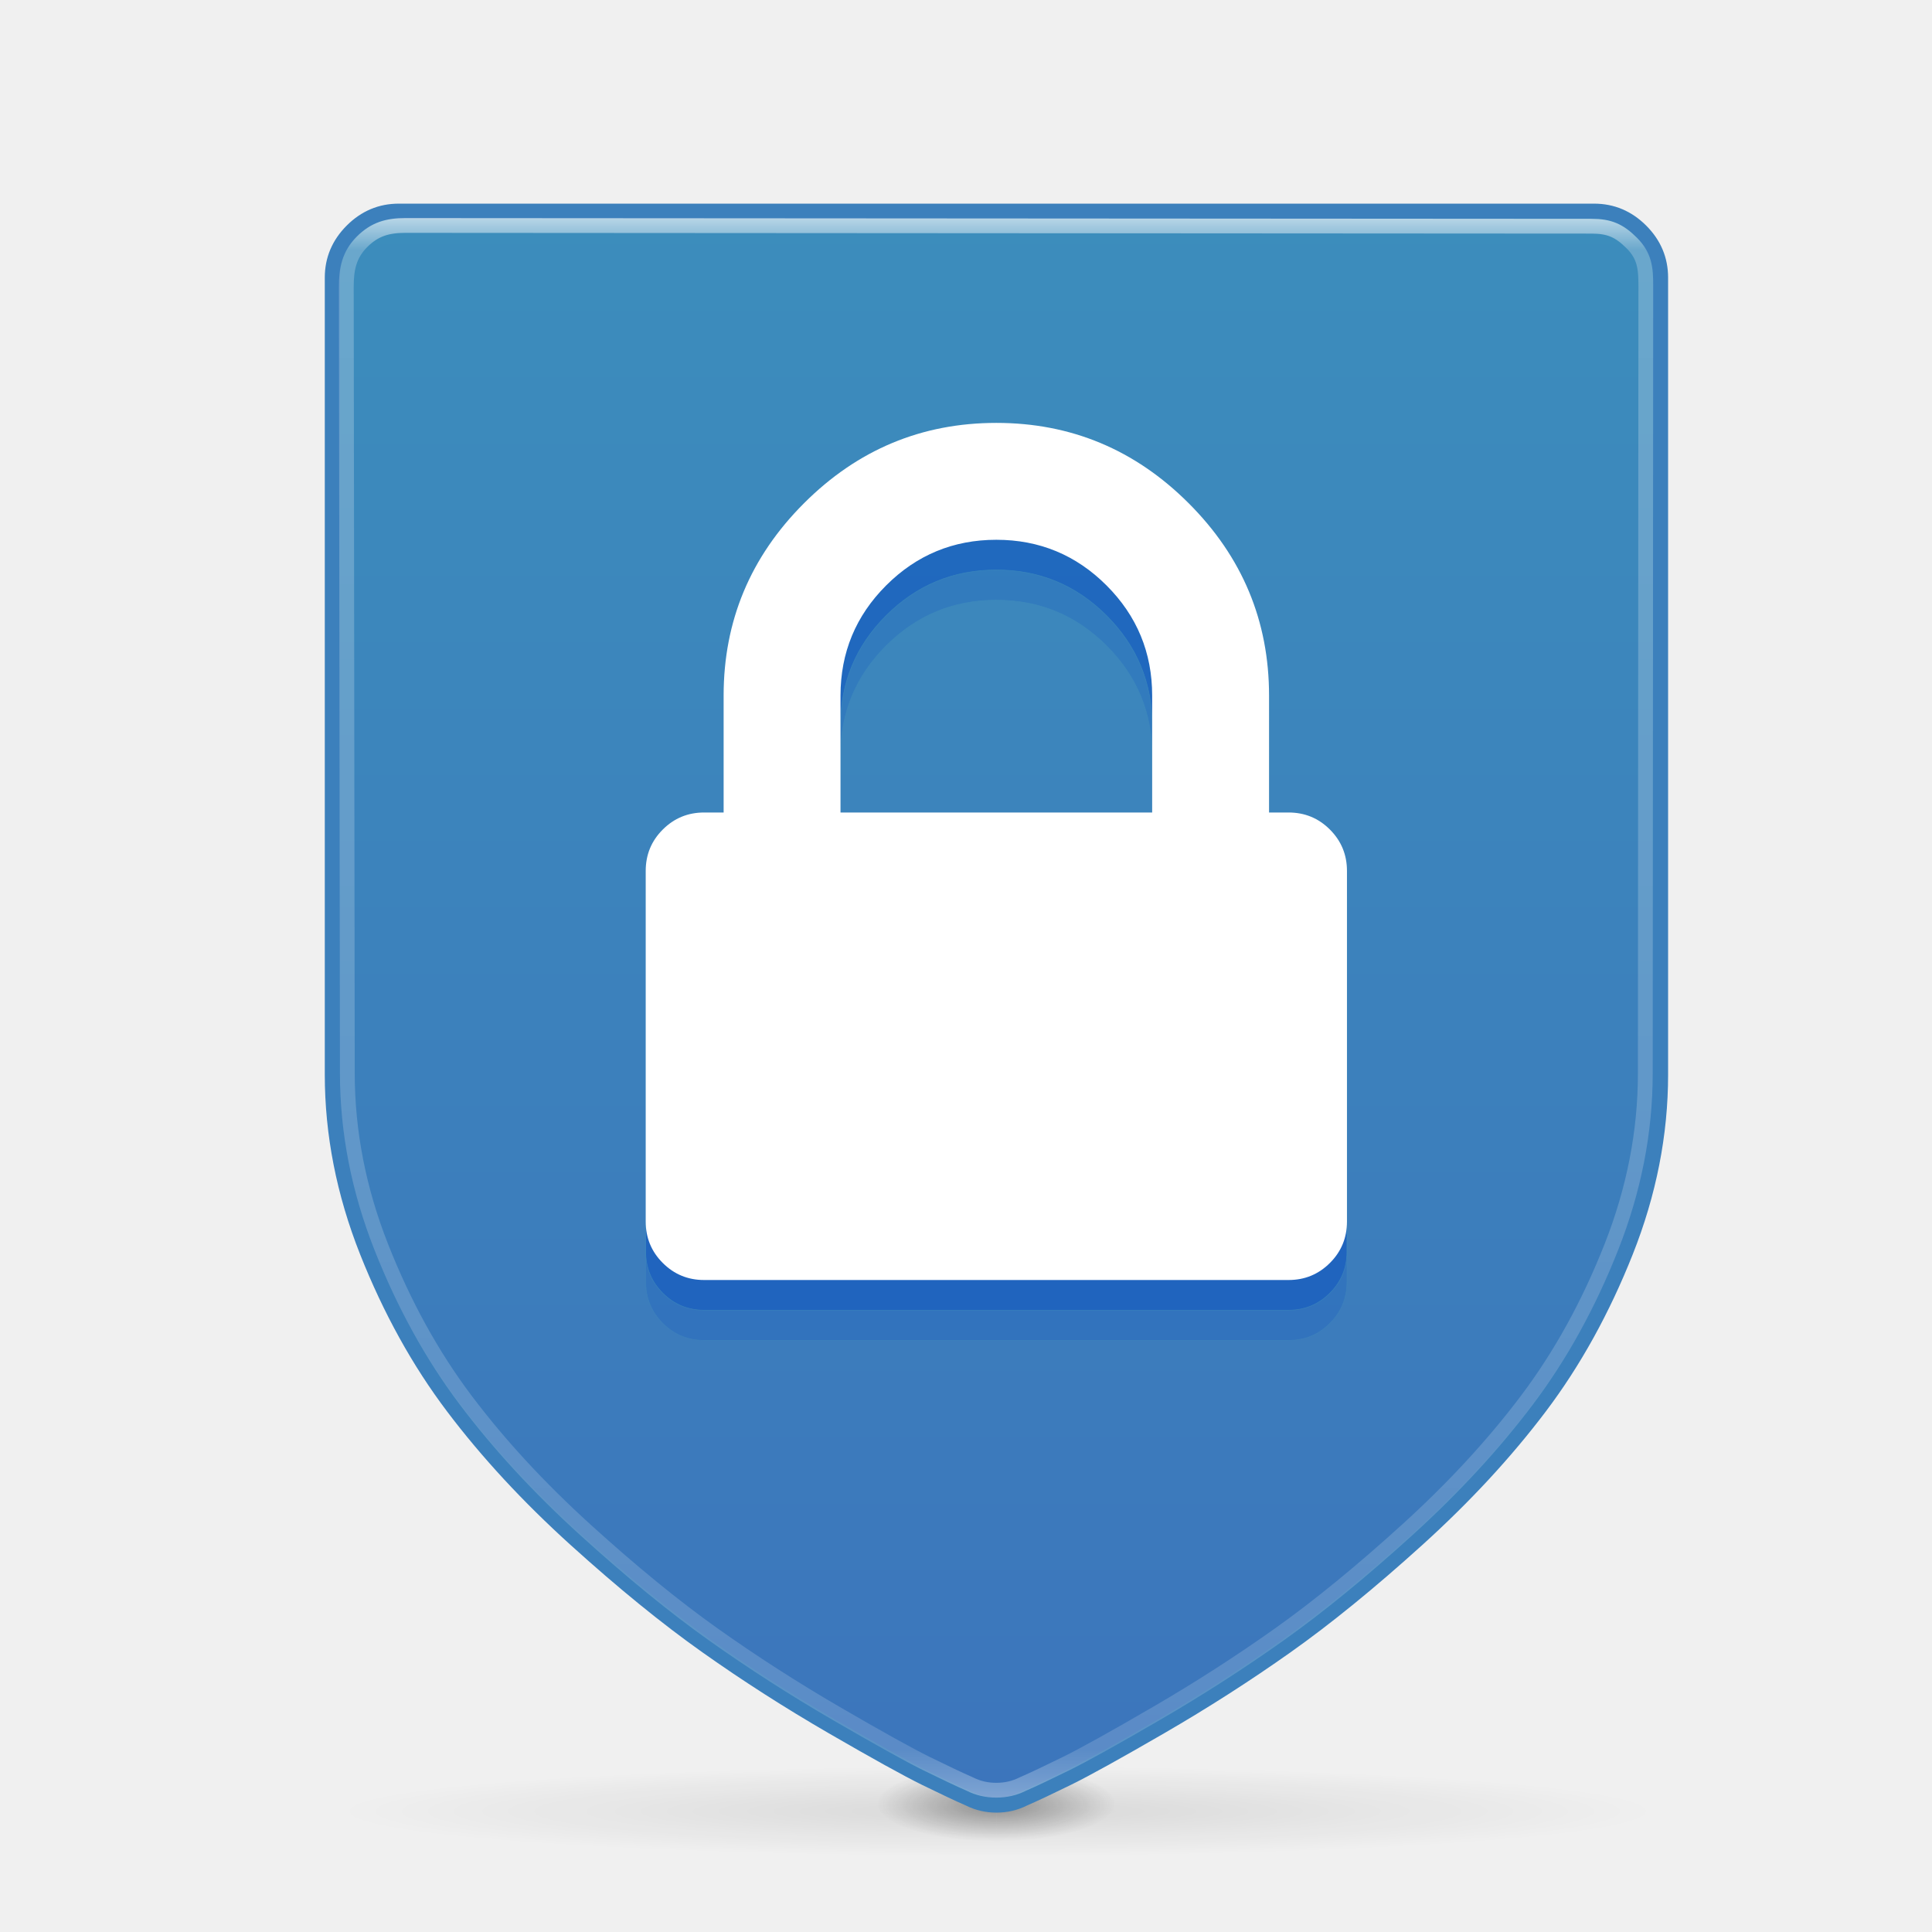
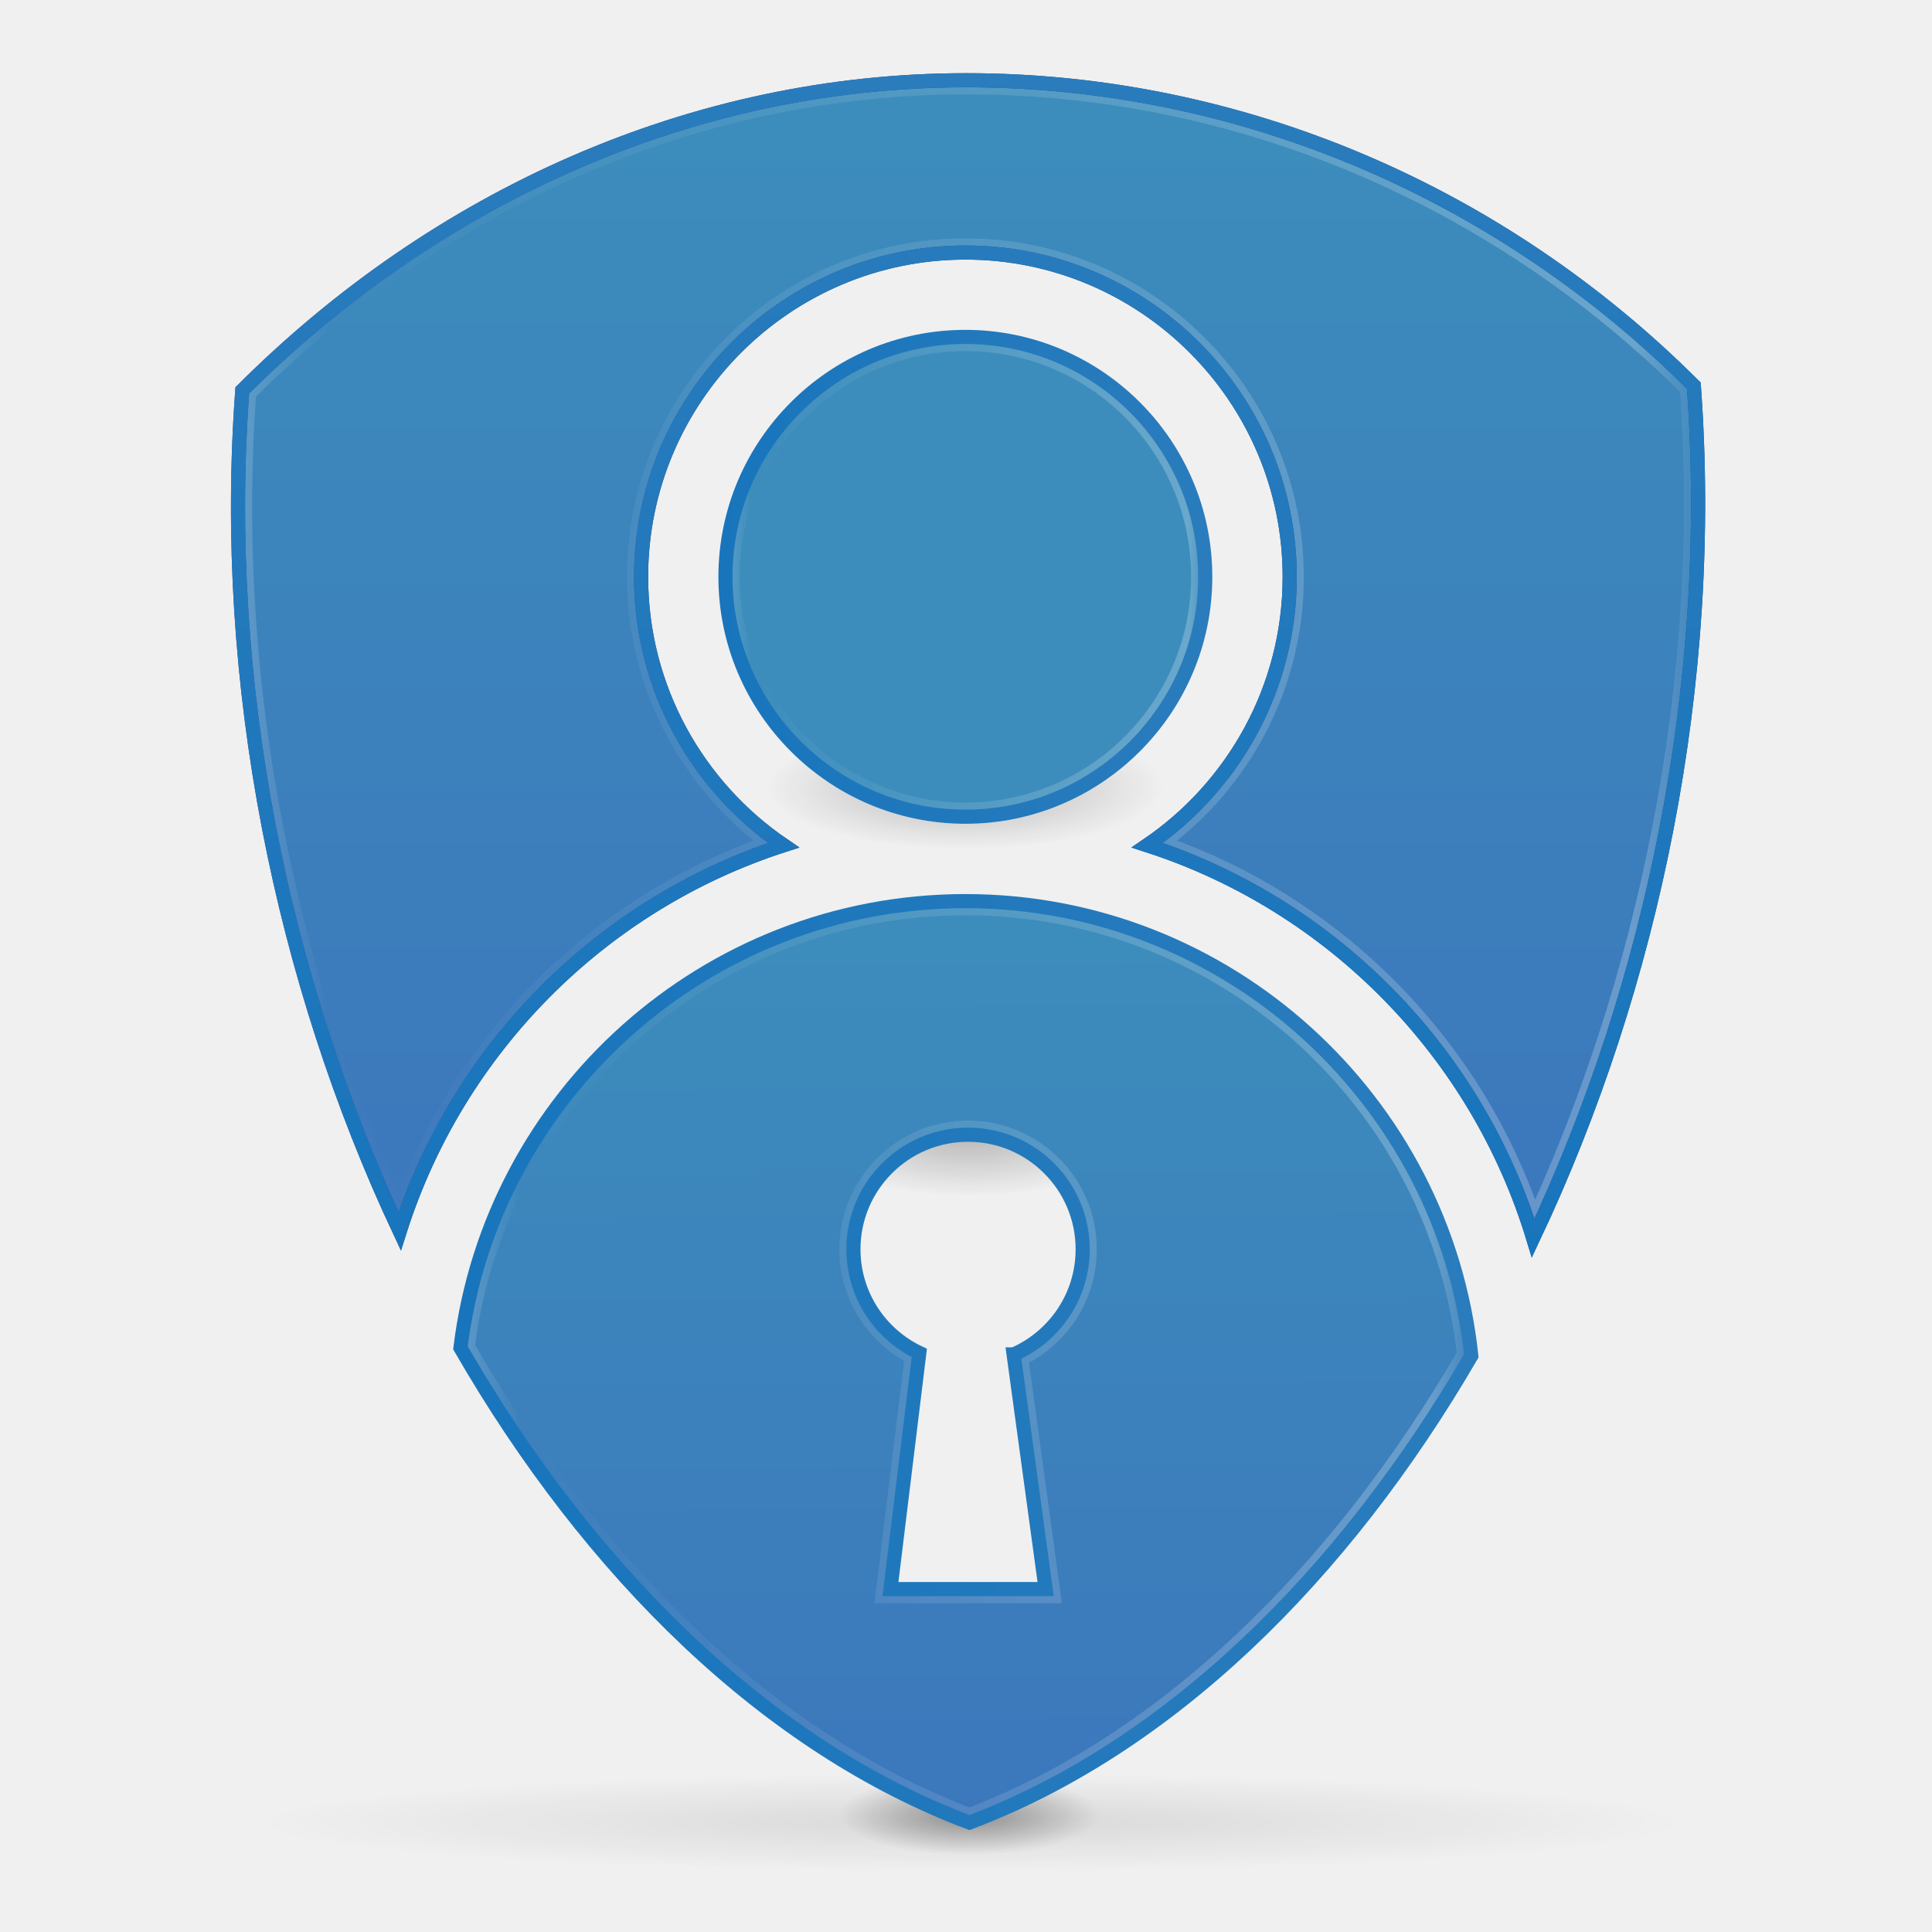
<svg xmlns="http://www.w3.org/2000/svg" xmlns:xlink="http://www.w3.org/1999/xlink" width="64" height="64" viewBox="0 0 64 64" version="1.1" id="svg217">
  <defs id="defs221">
-     <linearGradient id="linearGradient7072">
-       <stop id="stop7068" offset="0" style="stop-color:#3c8dbc;stop-opacity:1" />
-       <stop id="stop7070" offset="1" style="stop-color:#3c75bc;stop-opacity:1" />
+     <linearGradient gradientTransform="matrix(0.864502,0,0,0.864502,-128.4553,-192.4772)" id="linearGradient904" gradientUnits="userSpaceOnUse" x1="170.878" y1="276.83" x2="274.172" y2="276.83">
+       <stop offset="0" style="stop-color:#3c8dbc;stop-opacity:1" id="stop900" />
+       <stop offset="1" style="stop-color:#3c77bc;stop-opacity:1" id="stop902" />
    </linearGradient>
-     <linearGradient id="linearGradient5421">
-       <stop id="stop5417" offset="0" style="stop-color:#ffffff;stop-opacity:1" />
-       <stop style="stop-color:#ffffff;stop-opacity:0.235" offset="0.038" id="stop5441" />
-       <stop id="stop5453" offset="0.962" style="stop-color:#ffffff;stop-opacity:0.157" />
-       <stop id="stop5419" offset="1" style="stop-color:#ffffff;stop-opacity:0.392" />
+     <linearGradient gradientTransform="matrix(0.864502,0,0,0.864502,-128.4553,-192.4772)" id="linearGradient898" gradientUnits="userSpaceOnUse" x1="170.878" y1="276.83" x2="274.172" y2="276.83">
+       <stop offset="0" style="stop-color:#1875bc;stop-opacity:1" id="stop894" />
+       <stop offset="1" style="stop-color:#2a7cbc;stop-opacity:1" id="stop896" />
    </linearGradient>
-     <linearGradient id="linearGradient5317-0">
-       <stop style="stop-color:#8cd5ff;stop-opacity:1" offset="0" id="stop5313" />
-       <stop style="stop-color:#3689e6;stop-opacity:1" offset="1" id="stop5315" />
+     <linearGradient y2="276.83" x2="274.172" y1="276.83" x1="170.878" gradientUnits="userSpaceOnUse" id="linearGradient882" gradientTransform="matrix(0.864502,0,0,0.864502,-128.4553,-192.4772)">
+       <stop id="stop878" style="stop-color:#3c8dbc;stop-opacity:1" offset="0" />
+       <stop id="stop880" style="stop-color:#3c8dbc;stop-opacity:1" offset="1" />
    </linearGradient>
-     <linearGradient xlink:href="#linearGradient7072" id="linearGradient5319" x1="1536" y1="128.202" x2="1536" y2="1661.113" gradientUnits="userSpaceOnUse" gradientTransform="matrix(0.03437395,0,0,0.03437395,2.209217,2.595983)" />
-     <linearGradient xlink:href="#linearGradient5317-0" id="linearGradient5319-3" x1="1536" y1="128.202" x2="1536" y2="1661.113" gradientUnits="userSpaceOnUse" gradientTransform="matrix(0.06874791,0,0,0.06874791,-17.59946,-8.79973)" />
-     <linearGradient xlink:href="#linearGradient5421" id="linearGradient5410" x1="64.007" y1="9.439" x2="64.007" y2="119.008" gradientUnits="userSpaceOnUse" gradientTransform="matrix(0.4886294,0,0,0.4905597,1.726465,1.619595)" />
+     <linearGradient id="linearGradient3770">
+       <stop id="stop3766" offset="0" style="stop-opacity:0.196;stop-color:#ffffff" />
+       <stop style="stop-color:#ffffff;stop-opacity:0" offset="0.067" id="stop3796" />
+       <stop id="stop3798" offset="0.952" style="stop-color:#ffffff;stop-opacity:0.235" />
+       <stop id="stop3768" stop-opacity="0" offset="1" style="stop-color:#ffffff;stop-opacity:0" />
+     </linearGradient>
+     <linearGradient y2="276.83" x2="274.172" y1="276.83" x1="170.878" gradientUnits="userSpaceOnUse" id="linearGradient3746" gradientTransform="matrix(0.864502,0,0,0.864502,-128.4553,-192.4772)">
+       <stop id="stop3742" style="stop-color:#444995;stop-opacity:1" offset="0" />
+       <stop id="stop3744" style="stop-color:#0f4e9d;stop-opacity:1" offset="1" />
+     </linearGradient>
    <radialGradient cx="4.993" cy="43.5" r="2.5" fx="4.993" fy="43.5" id="h" xlink:href="#b" gradientUnits="userSpaceOnUse" gradientTransform="matrix(2.00378,0,0,1.4,27.988,-17.4)" />
    <linearGradient id="b">
      <stop offset="0" stop-color="#181818" id="stop5614" />
      <stop offset="1" stop-color="#181818" stop-opacity="0" id="stop5616" />
    </linearGradient>
    <radialGradient cx="4.993" cy="43.5" r="2.5" fx="4.993" fy="43.5" id="i" xlink:href="#b" gradientUnits="userSpaceOnUse" gradientTransform="matrix(2.00378,0,0,1.4,-48.012,-104.4)" />
-     <radialGradient gradientUnits="userSpaceOnUse" gradientTransform="matrix(0.7834821,0,0,0.05357,7.983406,56.8122)" r="28" fy="59.5" fx="32" cy="59.5" cx="32" id="g" xlink:href="#f" />
+     <radialGradient gradientUnits="userSpaceOnUse" gradientTransform="matrix(0.8487185,0,0,0.05803049,5.009835,56.92219)" r="28" fy="59.5" fx="32" cy="59.5" cx="32" id="g" xlink:href="#f" />
    <linearGradient id="f">
      <stop offset="0" id="stop5588" />
      <stop offset="1" stop-opacity="0" id="stop5590" />
    </linearGradient>
+     <linearGradient gradientTransform="matrix(0.864502,0,0,0.864502,-128.4553,-192.4772)" id="SVGID_3_" gradientUnits="userSpaceOnUse" x1="186.615" y1="326.546" x2="258.129" y2="326.546">
+       <stop offset="0" style="stop-color:#534998" id="stop16" />
+       <stop offset="1" style="stop-color:#384E9D" id="stop18" />
+     </linearGradient>
+     <linearGradient gradientTransform="matrix(0.864502,0,0,0.864502,-128.4553,-192.4772)" id="SVGID_2_" gradientUnits="userSpaceOnUse" x1="205.366" y1="271.007" x2="239.307" y2="271.007">
+       <stop offset="0" style="stop-color:#534998" id="stop9" />
+       <stop offset="1" style="stop-color:#384E9D" id="stop11" />
+     </linearGradient>
+     <linearGradient gradientTransform="matrix(0.864502,0,0,0.864502,-128.4553,-192.4772)" id="SVGID_1_-3" gradientUnits="userSpaceOnUse" x1="170.878" y1="276.83" x2="274.172" y2="276.83">
+       <stop offset="0" style="stop-color:#534998" id="stop2" />
+       <stop offset="1" style="stop-color:#384E9D" id="stop4" />
+     </linearGradient>
+     <linearGradient xlink:href="#linearGradient898" id="linearGradient3735" x1="48.652" y1="41.809" x2="78.858" y2="41.809" gradientUnits="userSpaceOnUse" gradientTransform="matrix(0.5416323,0,0,0.5416323,-2.552596,60.46282)" />
+     <linearGradient xlink:href="#linearGradient3746" id="linearGradient3810" x1="18.837" y1="47.225" x2="108.999" y2="47.225" gradientUnits="userSpaceOnUse" gradientTransform="matrix(0.5416323,0,0,0.5416323,-2.552596,60.46282)" />
+     <linearGradient xlink:href="#linearGradient898" id="linearGradient3834" x1="32.428" y1="89.837" x2="95.143" y2="89.837" gradientUnits="userSpaceOnUse" gradientTransform="matrix(0.5416323,0,0,0.5416323,-2.552596,60.46282)" />
+     <linearGradient xlink:href="#linearGradient898" id="linearGradient3850" gradientUnits="userSpaceOnUse" x1="62" y1="84" x2="62" y2="10" gradientTransform="matrix(0.5416323,0,0,0.5416323,-2.552596,60.46282)" />
+     <linearGradient xlink:href="#linearGradient3770" id="linearGradient3855" gradientUnits="userSpaceOnUse" x1="18.837" y1="47.225" x2="108.999" y2="47.225" />
+     <linearGradient xlink:href="#linearGradient3770" id="linearGradient3860" gradientUnits="userSpaceOnUse" x1="32.428" y1="89.837" x2="95.143" y2="89.837" />
+     <linearGradient xlink:href="#linearGradient3770" id="linearGradient3889" gradientUnits="userSpaceOnUse" x1="48.652" y1="41.809" x2="78.858" y2="41.809" />
+     <clipPath clipPathUnits="userSpaceOnUse" id="clipPath7615">
+       <path id="path7617" d="M 108.304,30.117 C 96.467,18.28 80.542,11.437 63.802,11.437 c -16.74,0 -32.434,7.132 -44.272,18.97 -1.321,17.928 2.445,36.123 9.629,51.427 C 32.696,70.669 41.494,61.819 52.635,58.224 47.38,54.652 43.92,48.626 43.92,41.809 c 0,-10.937 8.897,-19.834 19.834,-19.834 10.936,0 19.834,8.897 19.834,19.834 0,6.818 -3.46,12.843 -8.715,16.415 11.278,3.64 20.158,12.661 23.605,24.024 C 105.801,66.758 109.641,48.268 108.304,30.117 Z" style="display:inline;fill:url(#linearGradient7619);stroke-width:0.865" />
+     </clipPath>
+     <linearGradient xlink:href="#SVGID_1_-3" id="linearGradient7619" gradientUnits="userSpaceOnUse" gradientTransform="matrix(0.864502,0,0,0.864502,-128.4553,-192.4772)" x1="170.878" y1="276.83" x2="274.172" y2="276.83" />
+     <clipPath clipPathUnits="userSpaceOnUse" id="clipPath7626">
+       <path id="path7628" d="m 63.761,56.48 c 8.087,-0.004 14.665,-6.582 14.665,-14.671 0,-8.089 -6.581,-14.671 -14.671,-14.671 -8.089,0 -14.671,6.581 -14.671,14.671 0,8.087 6.579,14.667 14.666,14.671 8.65e-4,0 0.003,0 0.004,0 0.003,0 0.004,0 0.006,0 z" style="display:inline;fill:url(#linearGradient7630);stroke-width:0.865" />
+     </clipPath>
+     <linearGradient xlink:href="#SVGID_2_" id="linearGradient7630" gradientUnits="userSpaceOnUse" gradientTransform="matrix(0.864502,0,0,0.864502,-128.4553,-192.4772)" x1="205.366" y1="271.007" x2="239.307" y2="271.007" />
+     <clipPath clipPathUnits="userSpaceOnUse" id="clipPath7637">
+       <path id="path7639" d="m 63.759,61.644 c -8.64e-4,0 -0.002,0 -0.004,0 -0.002,0 -0.003,0 -0.004,0 C 47.88,61.646 34.755,73.593 32.875,88.966 40.817,102.742 51.688,113.366 64,118 76.131,113.434 86.826,102.997 94.698,89.453 93.04,73.846 79.799,61.646 63.759,61.644 Z m 2.947,27.723 1.958,14.352 h -9.491 l 1.765,-14.443 c -2.379,-1.12 -4.029,-3.533 -4.029,-6.337 0,-3.872 3.138,-7.009 7.009,-7.009 3.871,0 7.009,3.137 7.009,7.009 0,2.878 -1.738,5.35 -4.221,6.428 z" style="display:inline;fill:url(#linearGradient7641);stroke-width:0.865" />
+     </clipPath>
+     <linearGradient xlink:href="#SVGID_3_" id="linearGradient7641" gradientUnits="userSpaceOnUse" gradientTransform="matrix(0.864502,0,0,0.864502,-128.4553,-192.4772)" x1="186.615" y1="326.546" x2="258.129" y2="326.546" />
+     <linearGradient xlink:href="#linearGradient904" id="linearGradient876" gradientUnits="userSpaceOnUse" gradientTransform="matrix(0.4682422,0,0,0.4682422,-72.12812,-43.78908)" x1="222.62" y1="236.526" x2="222.62" y2="317.498" />
+     <linearGradient xlink:href="#linearGradient904" id="linearGradient884" gradientUnits="userSpaceOnUse" gradientTransform="matrix(0.4682422,0,0,0.4682422,-72.12812,-43.78908)" x1="222.341" y1="293.951" x2="222.62" y2="359.14" />
+     <linearGradient xlink:href="#linearGradient882" id="linearGradient886" gradientUnits="userSpaceOnUse" gradientTransform="matrix(0.4682422,0,0,0.4682422,-72.12812,-43.78908)" x1="222.343" y1="287.978" x2="222.62" y2="255.034" />
+     <radialGradient xlink:href="#f" id="radialGradient1416" cx="24" cy="30" fx="24" fy="30" r="2.5" gradientTransform="matrix(2.292178,0,0,0.8219475,-22.90762,12.91327)" gradientUnits="userSpaceOnUse" />
+     <radialGradient xlink:href="#f" id="radialGradient1416-6" cx="24" cy="30" fx="24" fy="30" r="2.5" gradientTransform="matrix(2.632532,0,0,0.8219475,-31.22073,1.426111)" gradientUnits="userSpaceOnUse" />
  </defs>
-   <ellipse style="opacity:0.1;fill:url(#g);stroke-width:0.626" ry="1.5" rx="21.938" cy="60" cx="33.055" id="ellipse5630" />
-   <g transform="matrix(0.5,0,0,0.5,16.99995,29.9997)" style="opacity:0.4" id="g5636">
+   <ellipse style="display:inline;opacity:0.235;vector-effect:none;fill:url(#radialGradient1416-6);fill-opacity:1;stroke:none;stroke-width:3.042;stroke-linecap:round;stroke-linejoin:round;stroke-miterlimit:4;stroke-dasharray:none;stroke-dashoffset:0;stroke-opacity:1;paint-order:normal" id="path1408-1" cx="31.96" cy="26.085" rx="7.83" ry="4.752" />
+   <ellipse style="display:inline;opacity:0.235;vector-effect:none;fill:url(#radialGradient1416);fill-opacity:1;stroke:none;stroke-width:2.839;stroke-linecap:round;stroke-linejoin:round;stroke-miterlimit:4;stroke-dasharray:none;stroke-dashoffset:0;stroke-opacity:1;paint-order:normal" id="path1408" cx="32.105" cy="37.572" rx="6.818" ry="4.752" />
+   <ellipse style="opacity:0.1;fill:url(#g);stroke-width:0.678" ry="1.625" rx="23.764" cy="60.375" cx="32.169" id="ellipse5630" />
+   <g transform="matrix(0.5416323,0,0,0.5416323,14.77714,27.87715)" style="opacity:0.4" id="g5636">
    <path style="fill:url(#h)" d="m 38,40 h 5 v 7 h -5 z" transform="matrix(1.57895,0,0,0.71429,-28,28.429)" id="path5632" />
    <path style="fill:url(#i)" transform="matrix(-1.57895,0,0,-0.71429,-28,28.429)" d="m -38,-47 h 5 v 7 h -5 z" id="path5634" />
  </g>
-   <path d="M 55.008,9.196 V 35.595 c 0,1.971 -0.384,3.924 -1.152,5.861 -0.768,1.936 -1.719,3.655 -2.853,5.156 -1.134,1.501 -2.486,2.962 -4.056,4.383 -1.57,1.421 -3.019,2.601 -4.348,3.541 -1.329,0.94 -2.716,1.828 -4.159,2.664 -1.444,0.836 -2.469,1.404 -3.076,1.702 -0.607,0.298 -1.094,0.527 -1.461,0.687 -0.275,0.137 -0.573,0.206 -0.894,0.206 -0.321,0 -0.619,-0.069 -0.894,-0.206 -0.367,-0.16 -0.854,-0.39 -1.461,-0.687 C 30.046,58.603 29.021,58.035 27.577,57.199 26.133,56.363 24.747,55.475 23.418,54.535 22.089,53.595 20.639,52.415 19.07,50.995 17.5,49.574 16.148,48.113 15.014,46.612 13.879,45.111 12.928,43.392 12.16,41.456 11.393,39.519 11.009,37.566 11.009,35.595 V 9.196 c 0,-0.596 0.218,-1.111 0.653,-1.547 0.435,-0.435 0.951,-0.653 1.547,-0.653 h 39.599 c 0.596,0 1.111,0.218 1.547,0.653 0.435,0.435 0.653,0.951 0.653,1.547 z" id="path215" style="opacity:1;vector-effect:none;fill:url(#linearGradient5319);fill-opacity:1;stroke:none;stroke-width:0.034;stroke-linecap:butt;stroke-linejoin:miter;stroke-miterlimit:4;stroke-dasharray:none;stroke-dashoffset:0;stroke-opacity:1" />
-   <path style="opacity:1;vector-effect:none;fill:none;fill-opacity:1;stroke:#3c80bc;stroke-width:0.5;stroke-linecap:butt;stroke-linejoin:miter;stroke-miterlimit:4;stroke-dasharray:none;stroke-dashoffset:0;stroke-opacity:1" id="path5390" d="M 55.008,9.196 V 35.595 c 0,1.971 -0.384,3.924 -1.152,5.861 -0.768,1.936 -1.719,3.655 -2.853,5.156 -1.134,1.501 -2.486,2.962 -4.056,4.383 -1.57,1.421 -3.019,2.601 -4.348,3.541 -1.329,0.94 -2.716,1.828 -4.159,2.664 -1.444,0.836 -2.469,1.404 -3.076,1.702 -0.607,0.298 -1.094,0.527 -1.461,0.687 -0.275,0.137 -0.573,0.206 -0.894,0.206 -0.321,0 -0.619,-0.069 -0.894,-0.206 -0.367,-0.16 -0.854,-0.39 -1.461,-0.687 C 30.046,58.603 29.021,58.035 27.577,57.199 26.133,56.363 24.747,55.475 23.418,54.535 22.089,53.595 20.639,52.415 19.07,50.995 17.5,49.574 16.148,48.113 15.014,46.612 13.879,45.111 12.928,43.392 12.16,41.456 11.393,39.519 11.009,37.566 11.009,35.595 V 9.196 c 0,-0.596 0.218,-1.111 0.653,-1.547 0.435,-0.435 0.951,-0.653 1.547,-0.653 h 39.599 c 0.596,0 1.111,0.218 1.547,0.653 0.435,0.435 0.653,0.951 0.653,1.547 z" />
-   <path id="path7066" d="m 27.843,28.915 h 10.324 v -3.872 q 0,-2.137 -1.512,-3.65 -1.512,-1.512 -3.65,-1.512 -2.137,0 -3.65,1.512 -1.512,1.512 -1.512,3.65 z m 16.777,1.936 v 11.615 q 0,0.807 -0.565,1.371 -0.565,0.565 -1.371,0.565 H 23.326 q -0.807,0 -1.371,-0.565 -0.565,-0.565 -0.565,-1.371 V 30.851 q 0,-0.807 0.565,-1.371 0.565,-0.565 1.371,-0.565 h 0.645 v -3.872 q 0,-3.71 2.662,-6.372 2.662,-2.662 6.372,-2.662 3.71,0 6.372,2.662 2.662,2.662 2.662,6.372 v 3.872 h 0.645 q 0.807,0 1.371,0.565 0.565,0.565 0.565,1.371 z" style="opacity:0.221;fill:#0d52bf;fill-opacity:1;stroke:#3c8dbc;stroke-width:0.02;stroke-opacity:1" />
-   <path style="opacity:1;vector-effect:none;fill:none;fill-opacity:1;stroke:url(#linearGradient5410);stroke-width:0.49;stroke-linecap:round;stroke-linejoin:round;stroke-miterlimit:4;stroke-dasharray:none;stroke-dashoffset:0;stroke-opacity:1" id="path5402" d="m 54.52,9.477 -0.017,26.084 c -0.001,1.934 -0.375,3.85 -1.125,5.75 -0.75,1.9 -1.68,3.586 -2.788,5.059 -1.109,1.473 -2.43,2.906 -3.964,4.3 -1.534,1.394 -2.951,2.552 -4.249,3.474 -1.299,0.922 -2.654,1.793 -4.065,2.614 -1.411,0.821 -2.413,1.377 -3.007,1.669 -0.593,0.292 -1.069,0.517 -1.428,0.674 -0.269,0.135 -0.56,0.202 -0.873,0.202 -0.314,0 -0.605,-0.067 -0.873,-0.202 -0.358,-0.157 -0.834,-0.382 -1.428,-0.674 -0.593,-0.292 -1.596,-0.849 -3.007,-1.669 -1.411,-0.821 -2.766,-1.692 -4.065,-2.614 -1.299,-0.922 -2.715,-2.08 -4.249,-3.474 -1.534,-1.394 -2.855,-2.827 -3.964,-4.3 C 14.311,44.898 13.381,43.211 12.631,41.311 11.881,39.412 11.508,37.495 11.506,35.561 L 11.472,9.502 c -7.5e-4,-0.585 0.091,-1.06 0.517,-1.488 0.426,-0.427 0.858,-0.545 1.44,-0.545 l 39.292,0.025 c 0.585,3.66e-4 0.915,0.137 1.34,0.564 0.425,0.427 0.459,0.835 0.459,1.419 z" />
-   <path style="opacity:0.471;fill:#0d52bf;fill-opacity:1;stroke:#3c8dbc;stroke-width:0.02;stroke-opacity:1" d="m 27.843,27.915 h 10.324 v -3.872 q 0,-2.137 -1.512,-3.65 -1.512,-1.512 -3.65,-1.512 -2.137,0 -3.65,1.512 -1.512,1.512 -1.512,3.65 z m 16.777,1.936 v 11.615 q 0,0.807 -0.565,1.371 -0.565,0.565 -1.371,0.565 H 23.326 q -0.807,0 -1.371,-0.565 -0.565,-0.565 -0.565,-1.371 V 29.851 q 0,-0.807 0.565,-1.371 0.565,-0.565 1.371,-0.565 h 0.645 v -3.872 q 0,-3.71 2.662,-6.372 2.662,-2.662 6.372,-2.662 3.71,0 6.372,2.662 2.662,2.662 2.662,6.372 v 3.872 h 0.645 q 0.807,0 1.371,0.565 0.565,0.565 0.565,1.371 z" id="path7064" />
-   <path id="path6309" d="m 27.843,26.915 h 10.324 v -3.872 q 0,-2.137 -1.512,-3.65 -1.512,-1.512 -3.65,-1.512 -2.137,0 -3.65,1.512 -1.512,1.512 -1.512,3.65 z m 16.777,1.936 v 11.615 q 0,0.807 -0.565,1.371 -0.565,0.565 -1.371,0.565 H 23.326 q -0.807,0 -1.371,-0.565 -0.565,-0.565 -0.565,-1.371 V 28.851 q 0,-0.807 0.565,-1.371 0.565,-0.565 1.371,-0.565 h 0.645 v -3.872 q 0,-3.71 2.662,-6.372 2.662,-2.662 6.372,-2.662 3.71,0 6.372,2.662 2.662,2.662 2.662,6.372 v 3.872 h 0.645 q 0.807,0 1.371,0.565 0.565,0.565 0.565,1.371 z" style="fill:#ffffff;fill-opacity:1;stroke-width:0.02" />
+   <g id="layer1" style="display:inline" transform="translate(0,-64)">
+     <path style="fill:url(#linearGradient876);stroke-width:0.468" d="M 56.108,76.775 C 49.697,70.364 41.072,66.658 32.005,66.658 c -9.067,0 -17.568,3.863 -23.979,10.275 -0.715,9.71 1.324,19.566 5.215,27.855 1.916,-6.048 6.681,-10.841 12.716,-12.788 -2.846,-1.935 -4.72,-5.198 -4.72,-8.891 0,-5.924 4.819,-10.743 10.743,-10.743 5.923,0 10.743,4.819 10.743,10.743 0,3.693 -1.874,6.956 -4.72,8.891 6.109,1.971 10.918,6.858 12.785,13.012 3.966,-8.39 6.045,-18.404 5.322,-28.235 z" id="path7" />
+     <path style="fill:url(#linearGradient884);fill-opacity:1;stroke-width:0.468" d="m 31.981,93.851 c -4.63e-4,0 -9.5e-4,0 -0.002,0 -9.5e-4,0 -0.001,0 -0.002,0 -8.597,9.5e-4 -15.706,6.472 -16.724,14.798 4.302,7.462 10.19,13.216 16.859,15.726 6.57,-2.473 12.363,-8.126 16.627,-15.462 -0.898,-8.454 -8.07,-15.061 -16.757,-15.062 z m 1.596,15.016 1.061,7.773 H 29.497 l 0.956,-7.823 c -1.289,-0.607 -2.182,-1.914 -2.182,-3.432 0,-2.097 1.7,-3.796 3.797,-3.796 2.097,0 3.797,1.699 3.797,3.796 0,1.559 -0.941,2.897 -2.286,3.482 z" id="path21" />
+     <path style="fill:url(#linearGradient886);fill-opacity:1;stroke-width:0.468" d="m 31.982,91.054 c 4.38,-0.002 7.943,-3.565 7.943,-7.946 0,-4.381 -3.565,-7.947 -7.946,-7.947 -4.381,0 -7.947,3.565 -7.947,7.947 0,4.38 3.563,7.944 7.944,7.946 4.63e-4,0 0.001,0 0.002,0 0.001,0 0.002,0 0.003,0 z" id="path14" />
+   </g>
+   <g id="layer3" style="display:inline" transform="translate(0,-64)">
+     <a id="a3894" clip-path="url(#clipPath7615)" transform="matrix(0.5416323,0,0,0.5416323,-2.552595,60.46282)">
+       <path id="path3852" d="M 108.304,30.117 C 96.467,18.28 80.542,11.437 63.802,11.437 c -16.74,0 -32.434,7.132 -44.272,18.97 -1.321,17.928 2.445,36.123 9.629,51.427 C 32.696,70.669 41.494,61.819 52.635,58.224 47.38,54.652 43.92,48.626 43.92,41.809 c 0,-10.937 8.897,-19.834 19.834,-19.834 10.936,0 19.834,8.897 19.834,19.834 0,6.818 -3.46,12.843 -8.715,16.415 11.278,3.64 20.158,12.661 23.605,24.024 C 105.801,66.758 109.641,48.268 108.304,30.117 Z" style="display:inline;fill:none;fill-opacity:1;stroke:url(#linearGradient3855);stroke-width:1.73;stroke-miterlimit:4;stroke-dasharray:none;stroke-opacity:1" />
+     </a>
+     <path style="display:inline;fill:none;fill-opacity:1;stroke:url(#linearGradient3810);stroke-width:0.468;stroke-opacity:1" d="M 56.108,76.775 C 49.697,70.364 41.072,66.658 32.005,66.658 c -9.067,0 -17.568,3.863 -23.979,10.275 -0.715,9.71 1.324,19.566 5.215,27.855 1.916,-6.048 6.681,-10.841 12.716,-12.788 -2.846,-1.935 -4.72,-5.198 -4.72,-8.891 0,-5.924 4.819,-10.743 10.743,-10.743 5.923,0 10.743,4.819 10.743,10.743 0,3.693 -1.874,6.956 -4.72,8.891 6.109,1.971 10.918,6.858 12.785,13.012 3.966,-8.39 6.045,-18.404 5.322,-28.235 z" id="path3748" />
+     <path style="display:inline;fill:none;stroke:url(#linearGradient3860);stroke-width:1.73;stroke-miterlimit:4;stroke-dasharray:none;stroke-opacity:1" d="m 63.759,61.644 c -8.64e-4,0 -0.002,0 -0.004,0 -0.002,0 -0.003,0 -0.004,0 C 47.88,61.646 34.755,73.593 32.875,88.966 40.817,102.742 51.688,113.366 64,118 76.131,113.434 86.826,102.997 94.698,89.453 93.04,73.846 79.799,61.646 63.759,61.644 Z m 2.947,27.723 1.958,14.352 h -9.491 l 1.765,-14.443 c -2.379,-1.12 -4.029,-3.533 -4.029,-6.337 0,-3.872 3.138,-7.009 7.009,-7.009 3.871,0 7.009,3.137 7.009,7.009 0,2.878 -1.738,5.35 -4.221,6.428 z" id="path3857" clip-path="url(#clipPath7637)" transform="matrix(0.5416323,0,0,0.5416323,-2.552595,60.46282)" />
+     <path style="display:inline;fill:none;stroke:url(#linearGradient3889);stroke-width:1.73;stroke-miterlimit:4;stroke-dasharray:none;stroke-opacity:1" d="m 63.761,56.48 c 8.087,-0.004 14.665,-6.582 14.665,-14.671 0,-8.089 -6.581,-14.671 -14.671,-14.671 -8.089,0 -14.671,6.581 -14.671,14.671 0,8.087 6.579,14.667 14.666,14.671 8.65e-4,0 0.003,0 0.004,0 0.003,0 0.004,0 0.006,0 z" id="path3886" clip-path="url(#clipPath7626)" transform="matrix(0.5416323,0,0,0.5416323,-2.552595,60.46282)" />
+   </g>
+   <g id="layer2" style="display:inline" transform="translate(0,-64)">
+     <path id="path3717" d="M 56.108,76.775 C 49.697,70.364 41.072,66.658 32.005,66.658 c -9.067,0 -17.568,3.863 -23.979,10.275 -0.715,9.71 1.324,19.566 5.215,27.855 1.916,-6.048 6.681,-10.841 12.716,-12.788 -2.846,-1.935 -4.72,-5.198 -4.72,-8.891 0,-5.924 4.819,-10.743 10.743,-10.743 5.923,0 10.743,4.819 10.743,10.743 0,3.693 -1.874,6.956 -4.72,8.891 6.109,1.971 10.918,6.858 12.785,13.012 3.966,-8.39 6.045,-18.404 5.322,-28.235 z" style="fill:none;fill-opacity:1;stroke:url(#linearGradient3850);stroke-width:0.468;stroke-opacity:1" />
+     <path id="path3719" d="m 31.981,93.851 c -4.63e-4,0 -9.5e-4,0 -0.002,0 -9.5e-4,0 -0.001,0 -0.002,0 -8.597,9.5e-4 -15.706,6.472 -16.724,14.798 4.302,7.462 10.19,13.216 16.859,15.726 6.57,-2.473 12.363,-8.126 16.627,-15.462 -0.898,-8.454 -8.07,-15.061 -16.757,-15.062 z m 1.596,15.016 1.061,7.773 H 29.497 l 0.956,-7.823 c -1.289,-0.607 -2.182,-1.914 -2.182,-3.432 0,-2.097 1.7,-3.796 3.797,-3.796 2.097,0 3.797,1.699 3.797,3.796 0,1.559 -0.941,2.897 -2.286,3.482 z" style="fill:none;stroke:url(#linearGradient3834);stroke-width:0.468;stroke-opacity:1" />
+     <path id="path3726" d="m 31.982,91.054 c 4.38,-0.002 7.943,-3.565 7.943,-7.946 0,-4.381 -3.565,-7.947 -7.946,-7.947 -4.381,0 -7.947,3.565 -7.947,7.947 0,4.38 3.563,7.944 7.944,7.946 4.63e-4,0 0.001,0 0.002,0 0.001,0 0.002,0 0.003,0 z" style="display:inline;fill:none;stroke:url(#linearGradient3735);stroke-width:0.468;stroke-opacity:1" />
+   </g>
</svg>
